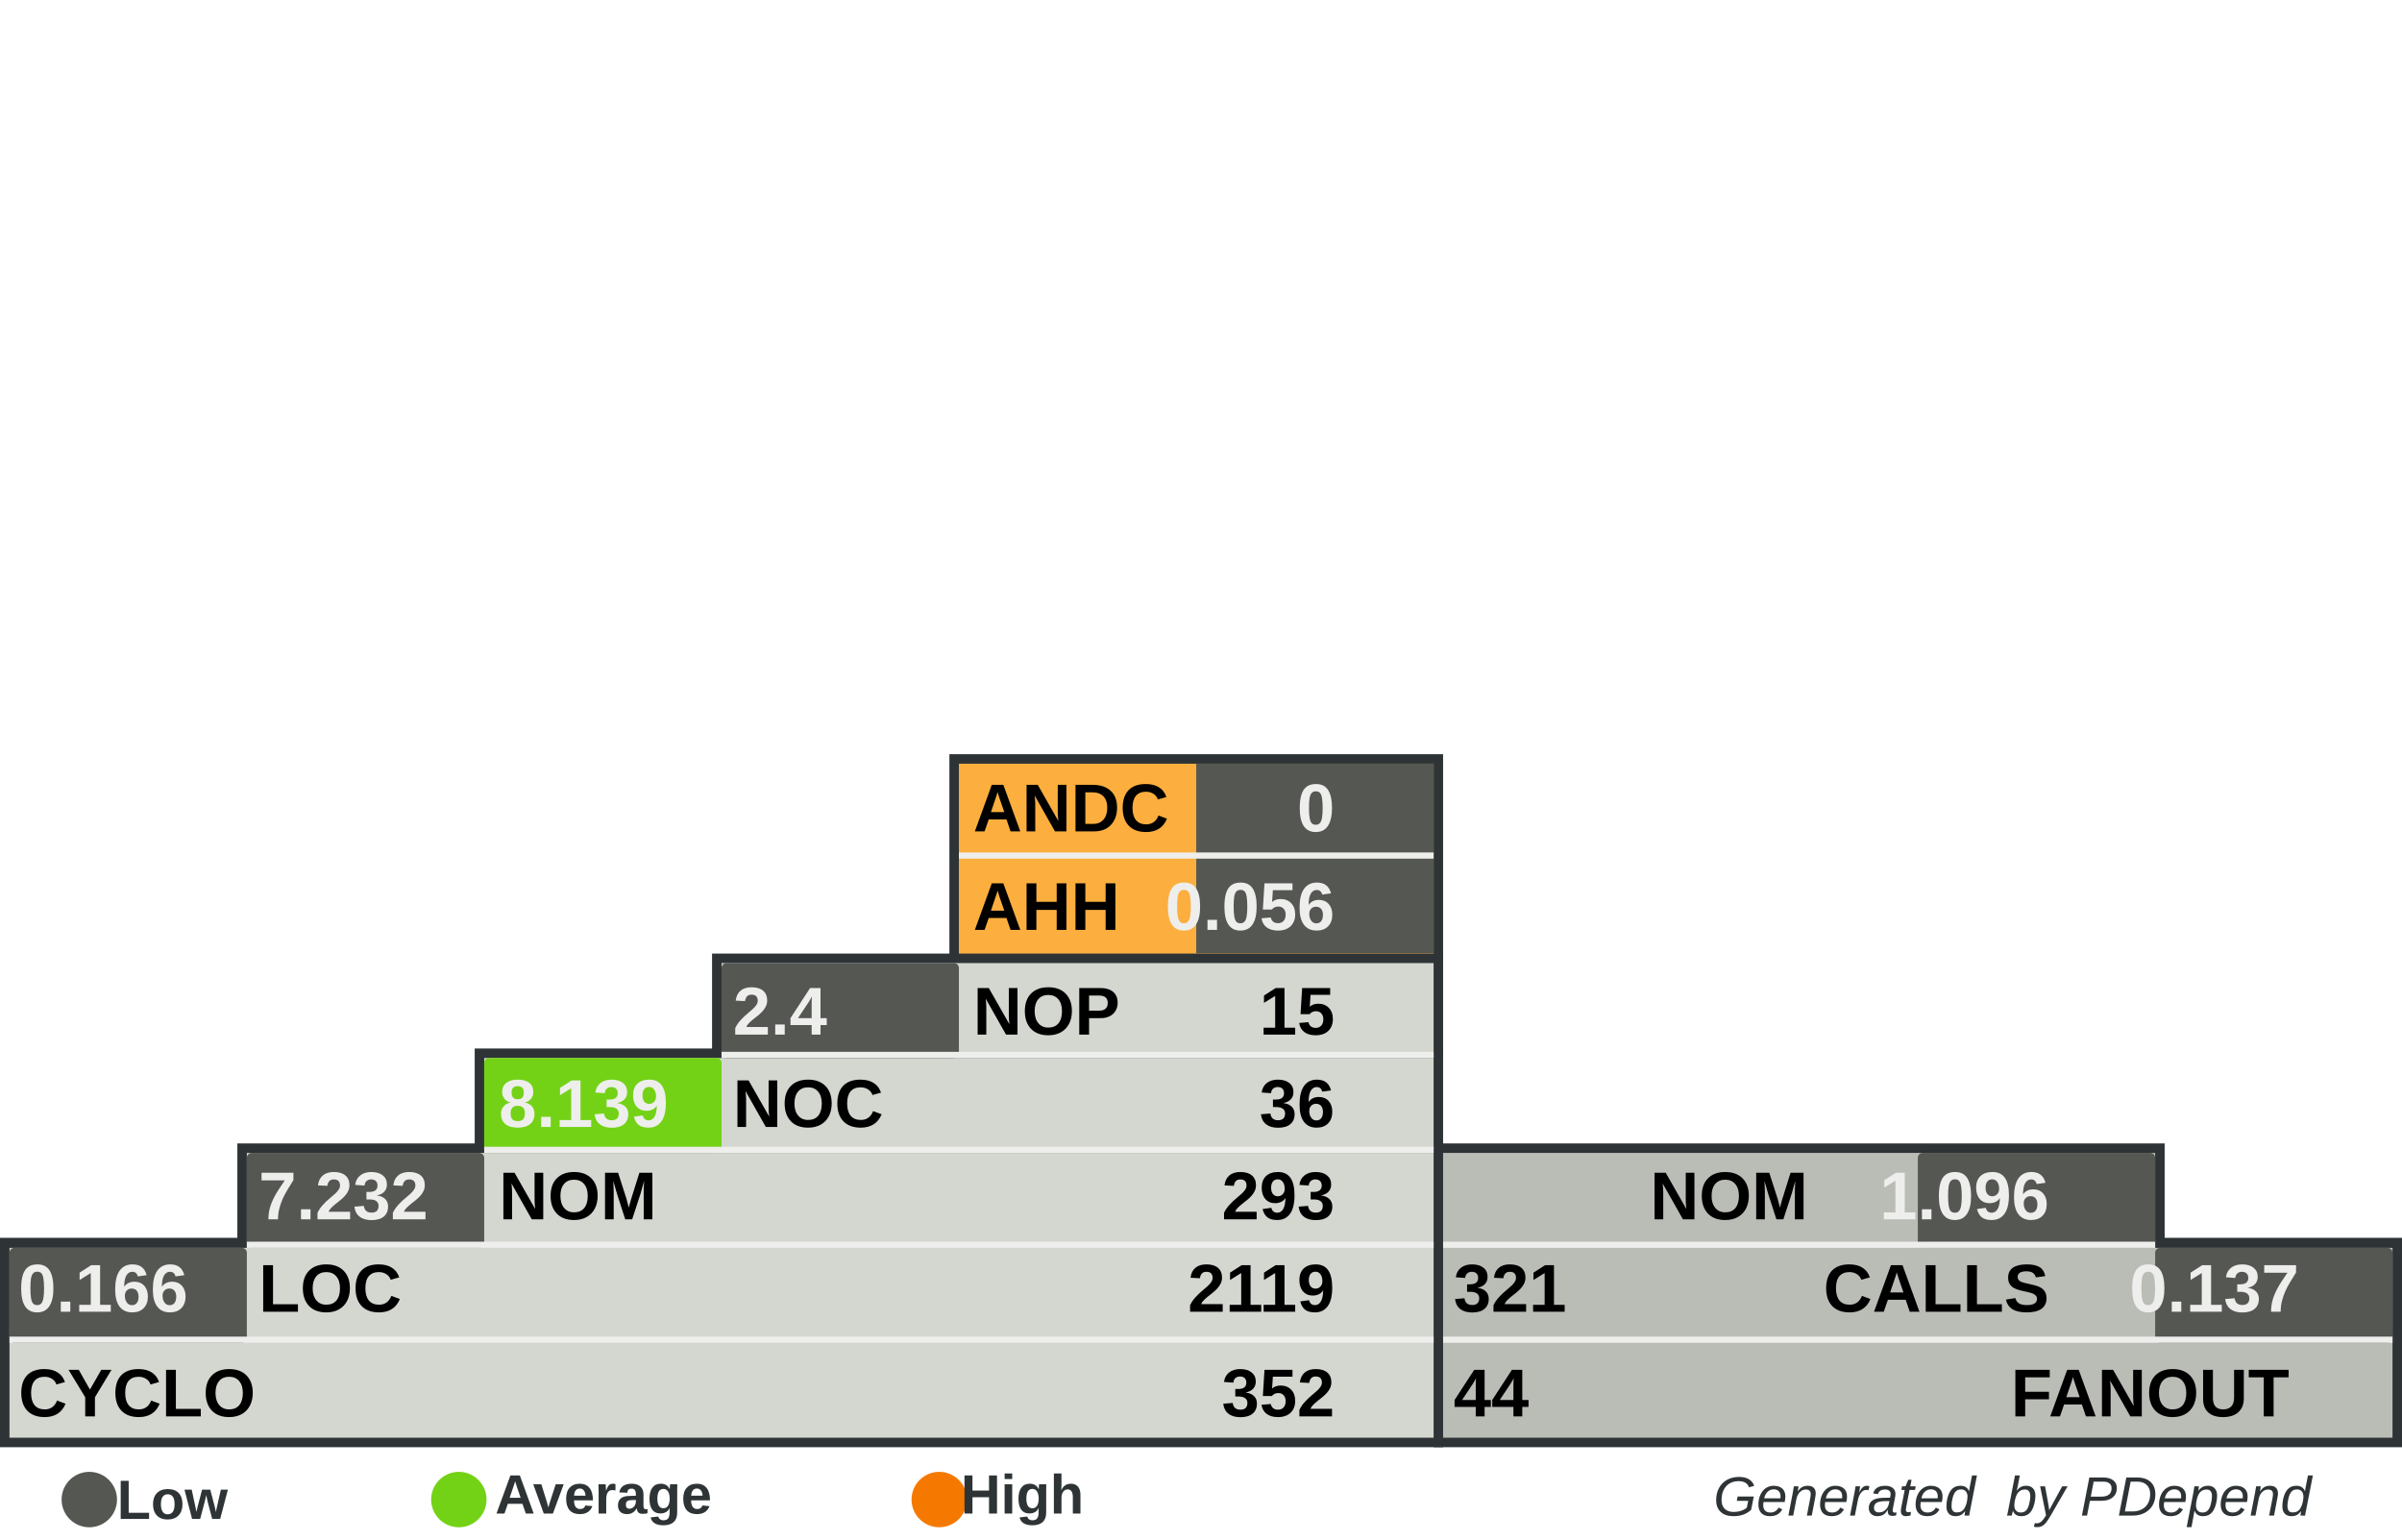
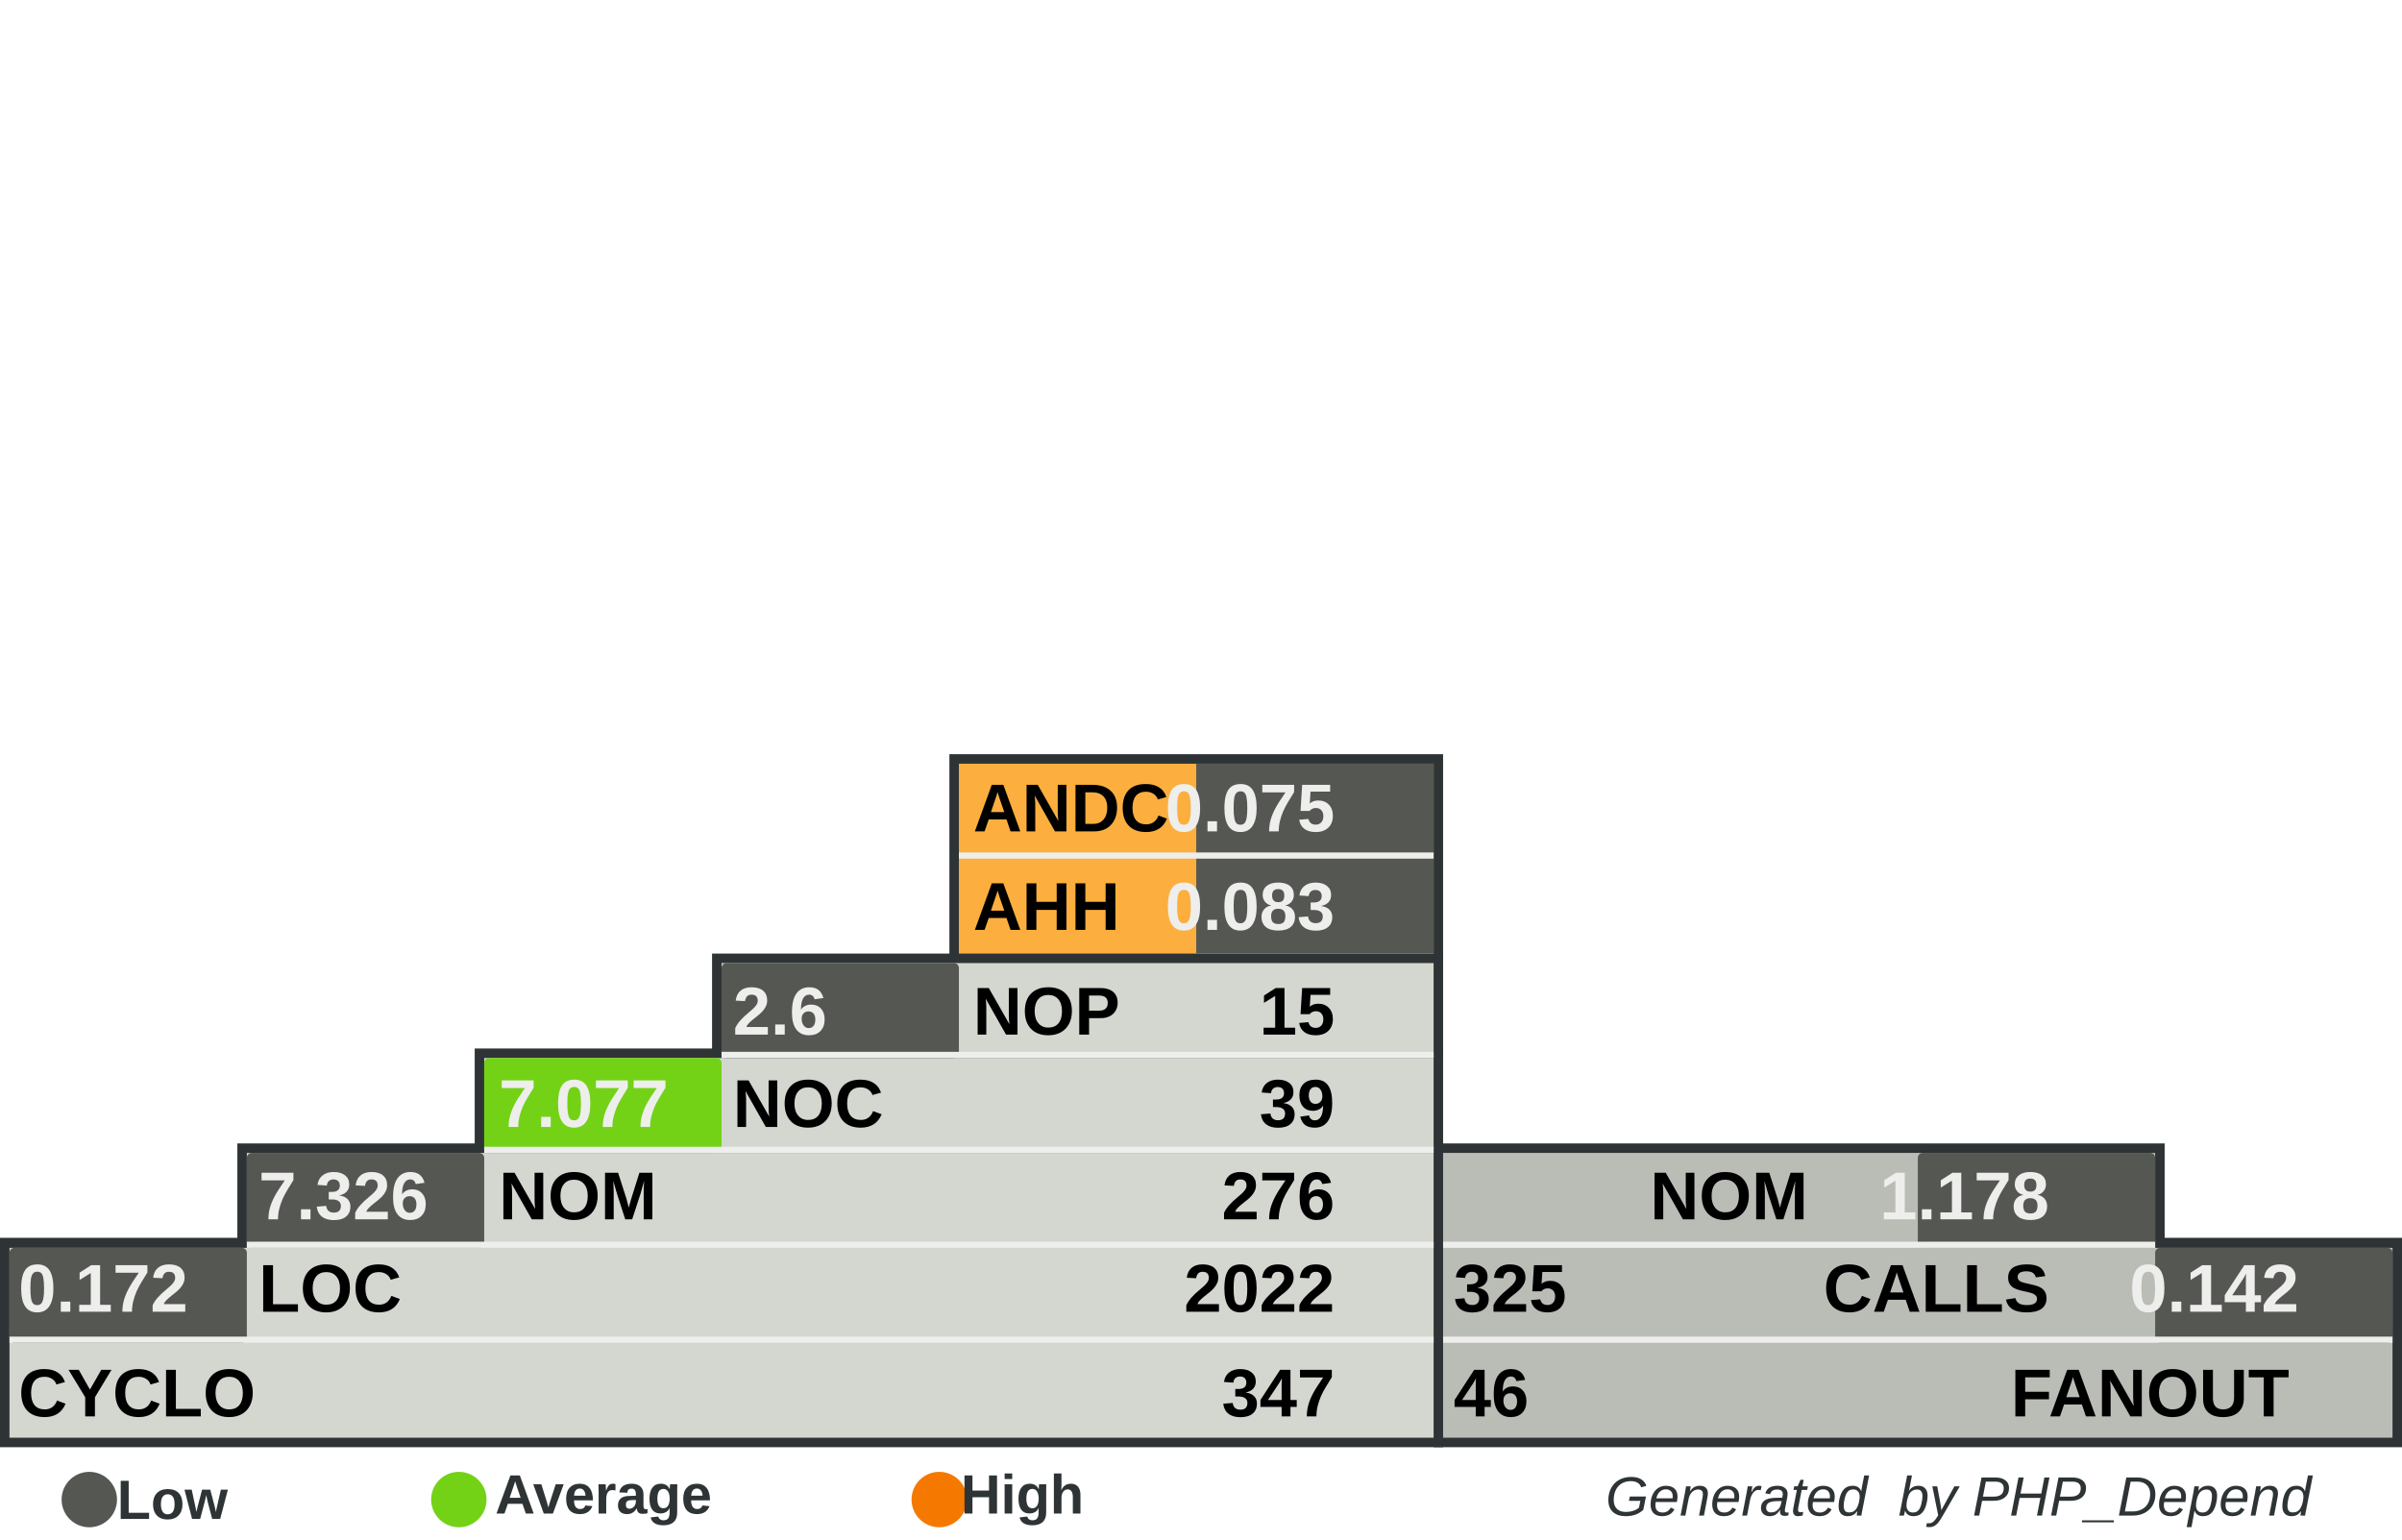
<svg xmlns="http://www.w3.org/2000/svg" width="390" height="250" id="svg5110" version="1.0">
  <defs id="defs5112">
    </defs>
  <g id="layer1">
    <rect style="fill:#555753" width="0" height="0" x="0" y="0" rx="0" ry="0" id="rect8982" xml:id="threshold.low" />
    <rect style="fill:#73d216" width="0" height="0" x="0" y="0" rx="0" ry="0" id="rect8983" xml:id="threshold.average" />
    <rect style="fill:#f57900" width="0" height="0" x="0" y="0" rx="0" ry="0" id="rect2834" xml:id="threshold.high" />
    <rect style="opacity:1;fill:#2e3436;fill-opacity:1;stroke:none;stroke-width:1;stroke-miterlimit:4;stroke-dasharray:none;stroke-opacity:1" id="rect4954" width="118.696" height="16.957" x="232.767" y="185.672" rx="2.978" ry="0" />
    <rect style="opacity:1;fill:#2e3436;fill-opacity:1;stroke:none;stroke-width:1;stroke-miterlimit:4;stroke-dasharray:none;stroke-opacity:1" id="rect4956" width="157.233" height="34" x="232.767" y="201" rx="3.945" ry="0" />
    <rect style="opacity:1;fill:#2e3436;fill-opacity:1;stroke:none;stroke-width:1;stroke-miterlimit:4;stroke-dasharray:none;stroke-opacity:1" id="rect4958" width="80.158" height="33.913" x="154.15" y="122.47" rx="2.011" ry="0" />
    <rect style="opacity:1;fill:#2e3436;fill-opacity:1;stroke:none;stroke-width:1;stroke-miterlimit:4;stroke-dasharray:none;stroke-opacity:1" id="rect4960" width="234.308" height="34" x="0" y="201" rx="5.879" ry="0" />
    <rect style="opacity:1;fill:#2e3436;fill-opacity:1;stroke:none;stroke-width:1;stroke-miterlimit:4;stroke-dasharray:none;stroke-opacity:1" id="rect4962" width="195.771" height="16.957" x="38.538" y="185.672" rx="4.912" ry="0" />
    <rect style="opacity:1;fill:#2e3436;fill-opacity:1;stroke:none;stroke-width:1;stroke-miterlimit:4;stroke-dasharray:none;stroke-opacity:1" id="rect4964" width="157.233" height="16.957" x="77.075" y="170.257" rx="3.945" ry="0" />
    <rect style="opacity:1;fill:#2e3436;fill-opacity:1;stroke:none;stroke-width:1;stroke-miterlimit:4;stroke-dasharray:none;stroke-opacity:1" id="rect4966" width="118.696" height="16.957" x="115.613" y="154.842" rx="2.978" ry="0" />
    <rect style="opacity:1;fill:#d3d7cf;fill-opacity:1;stroke:none;stroke-width:1;stroke-miterlimit:4;stroke-dasharray:none;stroke-opacity:1" id="rect4968" width="231.225" height="30.83" x="1.542" y="202.628" rx="5.801" ry="0" />
    <rect style="opacity:1;fill:#d3d7cf;fill-opacity:1;stroke:none;stroke-width:1;stroke-miterlimit:4;stroke-dasharray:none;stroke-opacity:1" id="rect4970" width="192.688" height="15.415" x="40.079" y="187.214" rx="4.834" ry="0" />
    <rect style="opacity:1;fill:#d3d7cf;fill-opacity:1;stroke:none;stroke-width:1;stroke-miterlimit:4;stroke-dasharray:none;stroke-opacity:1" id="rect4972" width="154.15" height="15.415" x="78.617" y="171.798" rx="3.868" ry="0" />
    <rect style="opacity:1;fill:#d3d7cf;fill-opacity:1;stroke:none;stroke-width:1;stroke-miterlimit:4;stroke-dasharray:none;stroke-opacity:1" id="rect4974" width="115.613" height="15.415" x="117.154" y="156.383" rx="2.901" ry="0" />
    <rect style="opacity:1;fill:#fcaf3e;fill-opacity:1;stroke:none;stroke-width:1;stroke-miterlimit:4;stroke-dasharray:none;stroke-opacity:1" id="rect4976" width="77.075" height="30.83" x="155.692" y="124.012" rx="1.934" ry="0" />
    <rect style="opacity:1;fill:#babdb6;fill-opacity:1;stroke:none;stroke-width:1;stroke-miterlimit:4;stroke-dasharray:none;stroke-opacity:1" id="rect4978" width="154.15" height="30.83" x="234.308" y="202.628" rx="3.868" ry="0" />
    <rect style="opacity:1;fill:#babdb6;fill-opacity:1;stroke:none;stroke-width:1;stroke-miterlimit:4;stroke-dasharray:none;stroke-opacity:1" id="rect4980" width="115.613" height="15.415" x="234.308" y="187.213" rx="2.901" ry="0" />
    <rect style="opacity:1;fill:#555753;fill-opacity:1;stroke:none;stroke-width:1;stroke-miterlimit:4;stroke-dasharray:none;stroke-opacity:1" id="rect4982" xml:id="rect.andc" width="38.538" height="15.43" x="194.229" y="124.012" rx="0.967" ry="0" />
    <rect style="opacity:1;fill:#555753;fill-opacity:1;stroke:none;stroke-width:1;stroke-miterlimit:4;stroke-dasharray:none;stroke-opacity:1" id="rect2851" xml:id="rect.ahh" width="38.538" height="15.4" x="194.229" y="139.412" rx="0.967" ry="0" />
    <rect style="opacity:1;fill:#555753;fill-opacity:1;stroke:none;stroke-width:1;stroke-miterlimit:4;stroke-dasharray:none;stroke-opacity:1" id="rect4984" xml:id="rect.noc-nop" width="38.538" height="15.415" x="117.154" y="156.383" rx="0.806" />
    <rect style="opacity:1;fill:#73d216;fill-opacity:1;stroke:none;stroke-width:1;stroke-miterlimit:4;stroke-dasharray:none;stroke-opacity:1" id="rect4986" xml:id="rect.nom-noc" width="38.538" height="15.415" x="78.617" y="171.798" rx="0.806" />
    <rect style="opacity:1;fill:#555753;fill-opacity:1;stroke:none;stroke-width:1;stroke-miterlimit:4;stroke-dasharray:none;stroke-opacity:1" id="rect4988" xml:id="rect.loc-nom" width="38.538" height="15.415" x="40.079" y="187.213" rx="0.806" />
    <rect style="opacity:1;fill:#555753;fill-opacity:1;stroke:none;stroke-width:1;stroke-miterlimit:4;stroke-dasharray:none;stroke-opacity:1" id="rect4990" xml:id="rect.cyclo-loc" width="38.538" height="15.415" x="1.542" y="202.628" rx="0.806" />
    <rect style="opacity:1;fill:#555753;fill-opacity:1;stroke:none;stroke-width:1;stroke-miterlimit:4;stroke-dasharray:none;stroke-opacity:1" id="rect4992" xml:id="rect.calls-nom" width="38.538" height="15.415" x="311.383" y="187.213" rx="0.806" />
    <rect style="opacity:1;fill:#555753;fill-opacity:1;stroke:none;stroke-width:1;stroke-miterlimit:4;stroke-dasharray:none;stroke-opacity:1" id="rect4994" xml:id="rect.fanout-calls" width="38.538" height="15.415" x="349.921" y="202.628" rx="0.806" />
    <rect style="opacity:1;fill:#eeeeec;fill-opacity:1;stroke:none;stroke-width:1;stroke-miterlimit:4;stroke-dasharray:none;stroke-opacity:1" id="rect4996" width="231.225" height="1" x="1.542" y="217.043" rx="5.801" ry="0" />
    <rect style="opacity:1;fill:#eeeeec;fill-opacity:1;stroke:none;stroke-width:1;stroke-miterlimit:4;stroke-dasharray:none;stroke-opacity:1" id="rect4998" width="192.688" height="1" x="40.079" y="201.628" rx="4.834" ry="0" />
    <rect style="opacity:1;fill:#eeeeec;fill-opacity:1;stroke:none;stroke-width:1;stroke-miterlimit:4;stroke-dasharray:none;stroke-opacity:1" id="rect5000" width="154.15" height="1" x="78.617" y="186.213" rx="3.868" ry="0" />
    <rect style="opacity:1;fill:#eeeeec;fill-opacity:1;stroke:none;stroke-width:1;stroke-miterlimit:4;stroke-dasharray:none;stroke-opacity:1" id="rect5002" width="115.613" height="1" x="117.154" y="170.798" rx="2.901" ry="0" />
    <rect style="opacity:1;fill:#eeeeec;fill-opacity:1;stroke:none;stroke-width:1;stroke-miterlimit:4;stroke-dasharray:none;stroke-opacity:1" id="rect5004" width="115.613" height="1" x="234.308" y="201.628" rx="2.901" ry="0" />
    <rect style="opacity:1;fill:#eeeeec;fill-opacity:1;stroke:none;stroke-width:1;stroke-miterlimit:4;stroke-dasharray:none;stroke-opacity:1" id="rect5006" width="154.15" height="1" x="234.308" y="217.043" rx="3.868" ry="0" />
    <rect style="opacity:1;fill:#eeeeec;fill-opacity:1;stroke:none;stroke-width:1;stroke-miterlimit:4;stroke-dasharray:none;stroke-opacity:1" id="rect5008" width="77.075" height="1" x="155.692" y="138.427" rx="1.934" ry="0" />
    <text xml:space="preserve" style="font-size:11px;font-style:normal;font-variant:normal;font-weight:bold;font-stretch:normal;fill:#000000;fill-opacity:1;stroke:none;stroke-width:1px;stroke-linecap:butt;stroke-linejoin:miter;stroke-opacity:1;font-family:Arial" x="158" y="135" title="Average Number of Derived Classes" id="text5010">
      <tspan title="Average Number of Derived Classes" id="tspan5012" x="158" y="135">ANDC</tspan>
    </text>
    <text xml:space="preserve" style="font-size:11px;font-style:normal;font-variant:normal;font-weight:bold;font-stretch:normal;fill:#000000;fill-opacity:1;stroke:none;stroke-width:1px;stroke-linecap:butt;stroke-linejoin:miter;stroke-opacity:1;font-family:Arial" x="158" y="151" title="Average Hierarchy Height" id="text5014">
      <tspan title="Average Hierarchy Height" id="tspan5016" x="158" y="151">AHH</tspan>
    </text>
    <text xml:space="preserve" style="font-size:11px;font-style:normal;font-variant:normal;font-weight:bold;font-stretch:normal;fill:#000000;fill-opacity:1;stroke:none;stroke-width:1px;stroke-linecap:butt;stroke-linejoin:miter;stroke-opacity:1;font-family:Arial" x="158" y="168" title="Number Of Packages" id="text5018">
      <tspan title="Number Of Packages" id="tspan5020" x="158" y="168">NOP</tspan>
    </text>
    <text xml:space="preserve" style="font-size:11px;font-style:normal;font-variant:normal;font-weight:bold;font-stretch:normal;fill:#000000;fill-opacity:1;stroke:none;stroke-width:1px;stroke-linecap:butt;stroke-linejoin:miter;stroke-opacity:1;font-family:Arial" x="119" y="183" id="text5022" title="Number Of Classes" transform="scale(0.9999985,1.000001)">
      <tspan title="Number Of Classes" id="tspan5024" x="119" y="183">NOC</tspan>
    </text>
    <text xml:space="preserve" style="font-size:11px;font-style:normal;font-variant:normal;font-weight:bold;font-stretch:normal;fill:#000000;fill-opacity:1;stroke:none;stroke-width:1px;stroke-linecap:butt;stroke-linejoin:miter;stroke-opacity:1;font-family:Arial" x="81" y="198" id="text5026" title="Number Of Methods (Methods+Functions)" transform="scale(0.9999985,1.000001)">
      <tspan title="Number Of Methods (Methods+Functions)" id="tspan5028" x="81" y="198">NOM</tspan>
    </text>
    <text xml:space="preserve" style="font-size:11px;font-style:normal;font-variant:normal;font-weight:bold;font-stretch:normal;fill:#000000;fill-opacity:1;stroke:none;stroke-width:1px;stroke-linecap:butt;stroke-linejoin:miter;stroke-opacity:1;font-family:Arial" x="42" y="213" id="text5030" title="Lines Of Code (Non Comment and Non Whitespace Lines)" transform="scale(0.9999985,1.000001)">
      <tspan title="Lines Of Code (Non Comment and Non Whitespace Lines)" id="tspan5032" x="42" y="213">LOC</tspan>
    </text>
    <text xml:space="preserve" style="font-size:11px;font-style:normal;font-variant:normal;font-weight:bold;font-stretch:normal;fill:#000000;fill-opacity:1;stroke:none;stroke-width:1px;stroke-linecap:butt;stroke-linejoin:miter;stroke-opacity:1;font-family:Arial" x="3" y="230" id="text5034" title="Cyclomatic Complexity" transform="scale(0.9999985,1.000001)">
      <tspan title="Cyclomatic Complexity" id="tspan5036" x="3" y="230">CYCLO</tspan>
    </text>
    <text xml:space="preserve" style="font-size:11px;font-style:normal;font-variant:normal;font-weight:bold;font-stretch:normal;text-align:end;text-anchor:end;fill:#000000;fill-opacity:1;stroke:none;stroke-width:1px;stroke-linecap:butt;stroke-linejoin:miter;stroke-opacity:1;font-family:Arial" x="308.858" y="198" id="text5038" title="Number Of Methods (Methods+Functions)" transform="scale(0.9999985,1.000001)">
      <tspan title="Number Of Methods (Methods+Functions)" id="tspan5040" x="308.858" y="198">NOM</tspan>
    </text>
    <text xml:space="preserve" style="font-size:11px;font-style:normal;font-variant:normal;font-weight:bold;font-stretch:normal;text-anchor:end;fill:#000000;fill-opacity:1;stroke:none;stroke-width:1px;stroke-linecap:butt;stroke-linejoin:miter;stroke-opacity:1;font-family:Arial" x="348" y="213" id="text5042" title="Number of Operation Calls" transform="scale(0.9999985,1.000001)">
      <tspan title="Number of Operation Calls" id="tspan5044" x="348" y="213">CALLS</tspan>
    </text>
    <text xml:space="preserve" style="font-size:11px;font-style:normal;font-variant:normal;font-weight:bold;font-stretch:normal;text-anchor:end;fill:#000000;fill-opacity:1;stroke:none;stroke-width:1px;stroke-linecap:butt;stroke-linejoin:miter;stroke-opacity:1;font-family:Arial" x="387" y="230" id="text5046" title="Number of Called Classes" transform="scale(0.9999985,1.000001)">
      <tspan title="Number of Called Classes" id="tspan5048" x="387" y="230">FANOUT</tspan>
    </text>
    <text xml:space="preserve" style="font-size:11px;font-style:normal;font-variant:normal;font-weight:bold;font-stretch:normal;fill:#000000;fill-opacity:1;stroke:none;stroke-width:1px;stroke-linecap:butt;stroke-linejoin:miter;stroke-opacity:1;font-family:Arial" title="Number of Called Classes" x="236" y="230" id="text5050" transform="scale(0.9999985,1.000001)">
-       <tspan title="Number of Called Classes" id="tspan5052" xml:id="pdepend.fanout" x="236" y="230">44</tspan>
+       <tspan title="Number of Called Classes" id="tspan5052" xml:id="pdepend.fanout" x="236" y="230">46</tspan>
    </text>
    <text xml:space="preserve" style="font-size:11px;font-style:normal;font-variant:normal;font-weight:bold;font-stretch:normal;fill:#000000;fill-opacity:1;stroke:none;stroke-width:1px;stroke-linecap:butt;stroke-linejoin:miter;stroke-opacity:1;font-family:Arial" title="Number of Operation Calls" x="236" y="213" id="text5054" transform="scale(0.9999985,1.000001)">
-       <tspan title="Number of Operation Calls" id="tspan5056" xml:id="pdepend.calls" x="236" y="213">321</tspan>
+       <tspan title="Number of Operation Calls" id="tspan5056" xml:id="pdepend.calls" x="236" y="213">325</tspan>
    </text>
    <text xml:space="preserve" style="font-size:11px;font-style:normal;font-variant:normal;font-weight:bold;font-stretch:normal;text-anchor:end;fill:#000000;fill-opacity:1;stroke:none;stroke-width:1px;stroke-linecap:butt;stroke-linejoin:miter;stroke-opacity:1;font-family:Arial" title="Cyclomatic Complexity" x="232" y="230" id="text5058" transform="scale(0.9999985,1.000001)">
-       <tspan title="Cyclomatic Complexity" id="tspan5060" xml:id="pdepend.cyclo" x="232" y="230">352</tspan>
+       <tspan title="Cyclomatic Complexity" id="tspan5060" xml:id="pdepend.cyclo" x="232" y="230">347</tspan>
    </text>
    <text xml:space="preserve" style="font-size:11px;font-style:normal;font-variant:normal;font-weight:bold;font-stretch:normal;text-anchor:end;fill:#000000;fill-opacity:1;stroke:none;stroke-width:1px;stroke-linecap:butt;stroke-linejoin:miter;stroke-opacity:1;font-family:Arial" title="Lines Of Code (Non Comment and Non Whitespace Lines)" x="232" y="213" id="text5062" transform="scale(0.9999985,1.000001)">
-       <tspan xml:id="pdepend.loc" title="Lines Of Code (Non Comment and Non Whitespace Lines)" id="tspan5064" x="232" y="213">2119</tspan>
+       <tspan xml:id="pdepend.loc" title="Lines Of Code (Non Comment and Non Whitespace Lines)" id="tspan5064" x="232" y="213">2022</tspan>
    </text>
    <text xml:space="preserve" style="font-size:11px;font-style:normal;font-variant:normal;font-weight:bold;font-stretch:normal;text-anchor:end;fill:#000000;fill-opacity:1;stroke:none;stroke-width:1px;stroke-linecap:butt;stroke-linejoin:miter;stroke-opacity:1;font-family:Arial" title="Number Of Methods (Methods+Functions)" x="232" y="198" id="text5066" transform="scale(0.9999985,1.000001)">
-       <tspan title="Number Of Methods (Methods+Functions)" id="tspan5068" xml:id="pdepend.nom" x="232" y="198">293</tspan>
+       <tspan title="Number Of Methods (Methods+Functions)" id="tspan5068" xml:id="pdepend.nom" x="232" y="198">276</tspan>
    </text>
    <text xml:space="preserve" style="font-size:11px;font-style:normal;font-variant:normal;font-weight:bold;font-stretch:normal;text-anchor:end;fill:#000000;fill-opacity:1;stroke:none;stroke-width:1px;stroke-linecap:butt;stroke-linejoin:miter;stroke-opacity:1;font-family:Arial" title="Number Of Packages" x="232" y="168" id="text5070" transform="scale(0.9999985,1.000001)">
      <tspan title="Number Of Packages" id="tspan5072" xml:id="pdepend.nop" x="232" y="168">15</tspan>
    </text>
    <text xml:space="preserve" style="font-size:11px;font-style:normal;font-variant:normal;font-weight:bold;font-stretch:normal;text-anchor:end;fill:#000000;fill-opacity:1;stroke:none;stroke-width:1px;stroke-linecap:butt;stroke-linejoin:miter;stroke-opacity:1;font-family:Arial" title="Number Of Classes" x="232" y="183" id="text5074" transform="scale(0.9999985,1.000001)">
-       <tspan title="Number Of Classes" id="tspan5076" xml:id="pdepend.noc" x="232" y="183">36</tspan>
+       <tspan title="Number Of Classes" id="tspan5076" xml:id="pdepend.noc" x="232" y="183">39</tspan>
    </text>
    <text xml:space="preserve" style="font-size:11px;font-style:normal;font-variant:normal;font-weight:bold;font-stretch:normal;text-anchor:end;fill:#eeeeec;fill-opacity:1;stroke:none;stroke-width:1px;stroke-linecap:butt;stroke-linejoin:miter;stroke-opacity:1;font-family:Arial" title="Average Number of Derived Classes" x="232" y="135" id="text5078" transform="scale(0.9999985,1.000001)">
-       <tspan title="Average Number of Derived Classes" id="tspan5080" xml:id="pdepend.andc" x="232" y="135">0</tspan>
+       <tspan title="Average Number of Derived Classes" id="tspan5080" xml:id="pdepend.andc" x="232" y="135">0.075</tspan>
    </text>
    <text xml:space="preserve" style="font-size:11px;font-style:normal;font-variant:normal;font-weight:bold;font-stretch:normal;text-anchor:end;fill:#eeeeec;fill-opacity:1;stroke:none;stroke-width:1px;stroke-linecap:butt;stroke-linejoin:miter;stroke-opacity:1;font-family:Arial" title="Average Hierarchy Height" x="232" y="151" id="text5082" transform="scale(0.9999985,1.000001)">
-       <tspan title="Average Hierarchy Height" id="tspan5084" xml:id="pdepend.ahh" x="232" y="151">0.056</tspan>
+       <tspan title="Average Hierarchy Height" id="tspan5084" xml:id="pdepend.ahh" x="232" y="151">0.083</tspan>
    </text>
    <text xml:space="preserve" style="font-size:11px;font-style:normal;font-variant:normal;font-weight:bold;font-stretch:normal;fill:#eeeeec;fill-opacity:1;stroke:none;stroke-width:1px;stroke-linecap:butt;stroke-linejoin:miter;stroke-opacity:1;font-family:Arial" title="Ratio: Number of Classes / Number of Packages" x="119" y="168" id="text5086" transform="scale(0.9999985,1.000001)">
-       <tspan title="Ratio: Number of Classes / Number of Packages" id="tspan5088" xml:id="pdepend.noc-nop" x="119" y="168">2.4</tspan>
+       <tspan title="Ratio: Number of Classes / Number of Packages" id="tspan5088" xml:id="pdepend.noc-nop" x="119" y="168">2.6</tspan>
    </text>
    <text xml:space="preserve" style="font-size:11px;font-style:normal;font-variant:normal;font-weight:bold;font-stretch:normal;fill:#eeeeec;fill-opacity:1;stroke:none;stroke-width:1px;stroke-linecap:butt;stroke-linejoin:miter;stroke-opacity:1;font-family:Arial" title="Ratio: Number of Methods / Number of Classes" x="81" y="183" id="text5090" transform="scale(0.9999985,1.000001)">
-       <tspan title="Ratio: Number of Methods / Number of Classes" id="tspan5092" xml:id="pdepend.nom-noc" x="81" y="183">8.139</tspan>
+       <tspan title="Ratio: Number of Methods / Number of Classes" id="tspan5092" xml:id="pdepend.nom-noc" x="81" y="183">7.077</tspan>
    </text>
    <text xml:space="preserve" style="font-size:11px;font-style:normal;font-variant:normal;font-weight:bold;font-stretch:normal;fill:#eeeeec;fill-opacity:1;stroke:none;stroke-width:1px;stroke-linecap:butt;stroke-linejoin:miter;stroke-opacity:1;font-family:Arial" title="Ratio: Lines of Code / Number of Methods" x="42" y="198" id="text5094" transform="scale(0.9999985,1.000001)">
-       <tspan title="Ratio: Lines of Code / Number of Methods" id="tspan5096" xml:id="pdepend.loc-nom" x="42" y="198">7.232</tspan>
+       <tspan title="Ratio: Lines of Code / Number of Methods" id="tspan5096" xml:id="pdepend.loc-nom" x="42" y="198">7.326</tspan>
    </text>
    <text xml:space="preserve" style="font-size:11px;font-style:normal;font-variant:normal;font-weight:bold;font-stretch:normal;fill:#eeeeec;fill-opacity:1;stroke:none;stroke-width:1px;stroke-linecap:butt;stroke-linejoin:miter;stroke-opacity:1;font-family:Arial" title="Ratio: Cyclomatic Complexity / Lines of Code" x="3" y="213" id="text5098" transform="scale(0.9999985,1.000001)">
-       <tspan title="Ratio: Cyclomatic Complexity / Lines of Code" id="tspan5100" xml:id="pdepend.cyclo-loc" x="3" y="213">0.166</tspan>
+       <tspan title="Ratio: Cyclomatic Complexity / Lines of Code" id="tspan5100" xml:id="pdepend.cyclo-loc" x="3" y="213">0.172</tspan>
    </text>
    <text xml:space="preserve" style="font-size:11px;font-style:normal;font-variant:normal;font-weight:bold;font-stretch:normal;text-anchor:end;fill:#eeeeec;fill-opacity:1;stroke:none;stroke-width:1px;stroke-linecap:butt;stroke-linejoin:miter;stroke-opacity:1;font-family:Arial" title="Ratio: Number of Called Classes(FANOUT) / Number of Operation Calls" x="388.563" y="213" id="text5102" transform="scale(0.9999985,1.000001)">
-       <tspan title="Ratio: Number of Called Classes(FANOUT) / Number of Operation Calls" id="tspan5104" xml:id="pdepend.fanout-calls" x="388.563" y="213">0.137</tspan>
+       <tspan title="Ratio: Number of Called Classes(FANOUT) / Number of Operation Calls" id="tspan5104" xml:id="pdepend.fanout-calls" x="388.563" y="213">0.142</tspan>
    </text>
    <text xml:space="preserve" style="font-size:11px;font-style:normal;font-variant:normal;font-weight:bold;font-stretch:normal;text-anchor:end;fill:#eeeeec;fill-opacity:1;stroke:none;stroke-width:1px;stroke-linecap:butt;stroke-linejoin:miter;stroke-opacity:1;font-family:Arial" title="Ratio: Number of Operation Calls / Number of Methods (Methods+Functions)" x="348" y="198" id="text5106" transform="scale(0.9999985,1.000001)">
-       <tspan title="Ratio: Number of Operation Calls / Number of Methods (Methods+Functions)" id="tspan5108" xml:id="pdepend.calls-nom" x="348" y="198">1.096</tspan>
+       <tspan title="Ratio: Number of Operation Calls / Number of Methods (Methods+Functions)" id="tspan5108" xml:id="pdepend.calls-nom" x="348" y="198">1.178</tspan>
    </text>
    <text xml:space="preserve" style="font-size:8px;font-style:normal;font-variant:normal;font-weight:bold;font-stretch:normal;text-align:end;text-anchor:end;fill:#2e3436;fill-opacity:1;stroke:none;stroke-width:1px;stroke-linecap:butt;stroke-linejoin:miter;stroke-opacity:1;font-family:Arial" x="386.395" y="246.106" id="text2692">
-       <tspan id="tspan2694" x="386.395" y="246.106" style="font-size:9px;font-style:italic;font-variant:normal;font-weight:normal;font-stretch:normal;text-align:end;text-anchor:end;fill:#2e3436;font-family:Arial;">Generated  by PDepend</tspan>
+       <tspan id="tspan2694" x="386.395" y="246.106" style="font-size:9px;font-style:italic;font-variant:normal;font-weight:normal;font-stretch:normal;text-align:end;text-anchor:end;fill:#2e3436;font-family:Arial;">Generated  by PHP_Depend</tspan>
    </text>
    <path style="opacity:1;fill:#555753;fill-opacity:1;stroke:none;stroke-width:1;stroke-miterlimit:4;stroke-dasharray:none;stroke-opacity:1" id="path3780" d="M 65.333,285.667 A 12,10.333 0 1 1 41.333,285.667 A 12,10.333 0 1 1 65.333,285.667 z" transform="matrix(0.375,0,0,0.4354839,-5.5,119.0968)" />
    <text xml:space="preserve" style="font-size:8px;font-style:normal;font-weight:bold;text-align:center;text-anchor:middle;fill:#2e3436;fill-opacity:1;stroke:none;stroke-width:1px;stroke-linecap:butt;stroke-linejoin:miter;stroke-opacity:1;font-family:URW Chancery L;" x="32.387" y="246.642" id="text3782">
      <tspan id="tspan3784" x="32.387" y="246.642" style="font-size:9px;font-style:normal;font-variant:normal;font-weight:bold;font-stretch:normal;fill:#2e3436;font-family:Arial;">Low</tspan>
    </text>
    <path style="opacity:1;fill:#73d216;fill-opacity:1;stroke:none;stroke-width:1;stroke-miterlimit:4;stroke-dasharray:none;stroke-opacity:1" id="path3786" d="M 65.333,285.667 A 12,10.333 0 1 1 41.333,285.667 A 12,10.333 0 1 1 65.333,285.667 z" transform="matrix(0.375,0,0,0.4354839,54.5,119.0968)" />
    <text xml:space="preserve" style="font-size:8px;font-style:normal;font-weight:bold;text-align:center;text-anchor:middle;fill:#2e3436;fill-opacity:1;stroke:none;stroke-width:1px;stroke-linecap:butt;stroke-linejoin:miter;stroke-opacity:1;font-family:URW Chancery L;" x="102.387" y="245.774" id="text3788">
      <tspan id="tspan3790" x="102.387" y="245.774" style="font-size:9px;font-style:normal;font-variant:normal;font-weight:bold;font-stretch:normal;fill:#2e3436;font-family:Arial;">Average</tspan>
    </text>
    <path style="opacity:1;fill:#f57900;fill-opacity:1;stroke:none;stroke-width:1;stroke-miterlimit:4;stroke-dasharray:none;stroke-opacity:1" id="path3792" d="M 65.333,285.667 A 12,10.333 0 1 1 41.333,285.667 A 12,10.333 0 1 1 65.333,285.667 z" transform="matrix(0.375,0,0,0.4354839,132.5,119.0968)" />
    <text xml:space="preserve" style="font-size:8px;font-style:normal;font-weight:bold;text-align:center;text-anchor:middle;fill:#2e3436;fill-opacity:1;stroke:none;stroke-width:1px;stroke-linecap:butt;stroke-linejoin:miter;stroke-opacity:1;font-family:URW Chancery L;" x="170.387" y="245.774" id="text3794">
      <tspan id="tspan3796" x="170.387" y="245.774" style="font-size:9px;font-style:normal;font-variant:normal;font-weight:bold;font-stretch:normal;fill:#2e3436;font-family:Arial;">High</tspan>
    </text>
  </g>
</svg>
